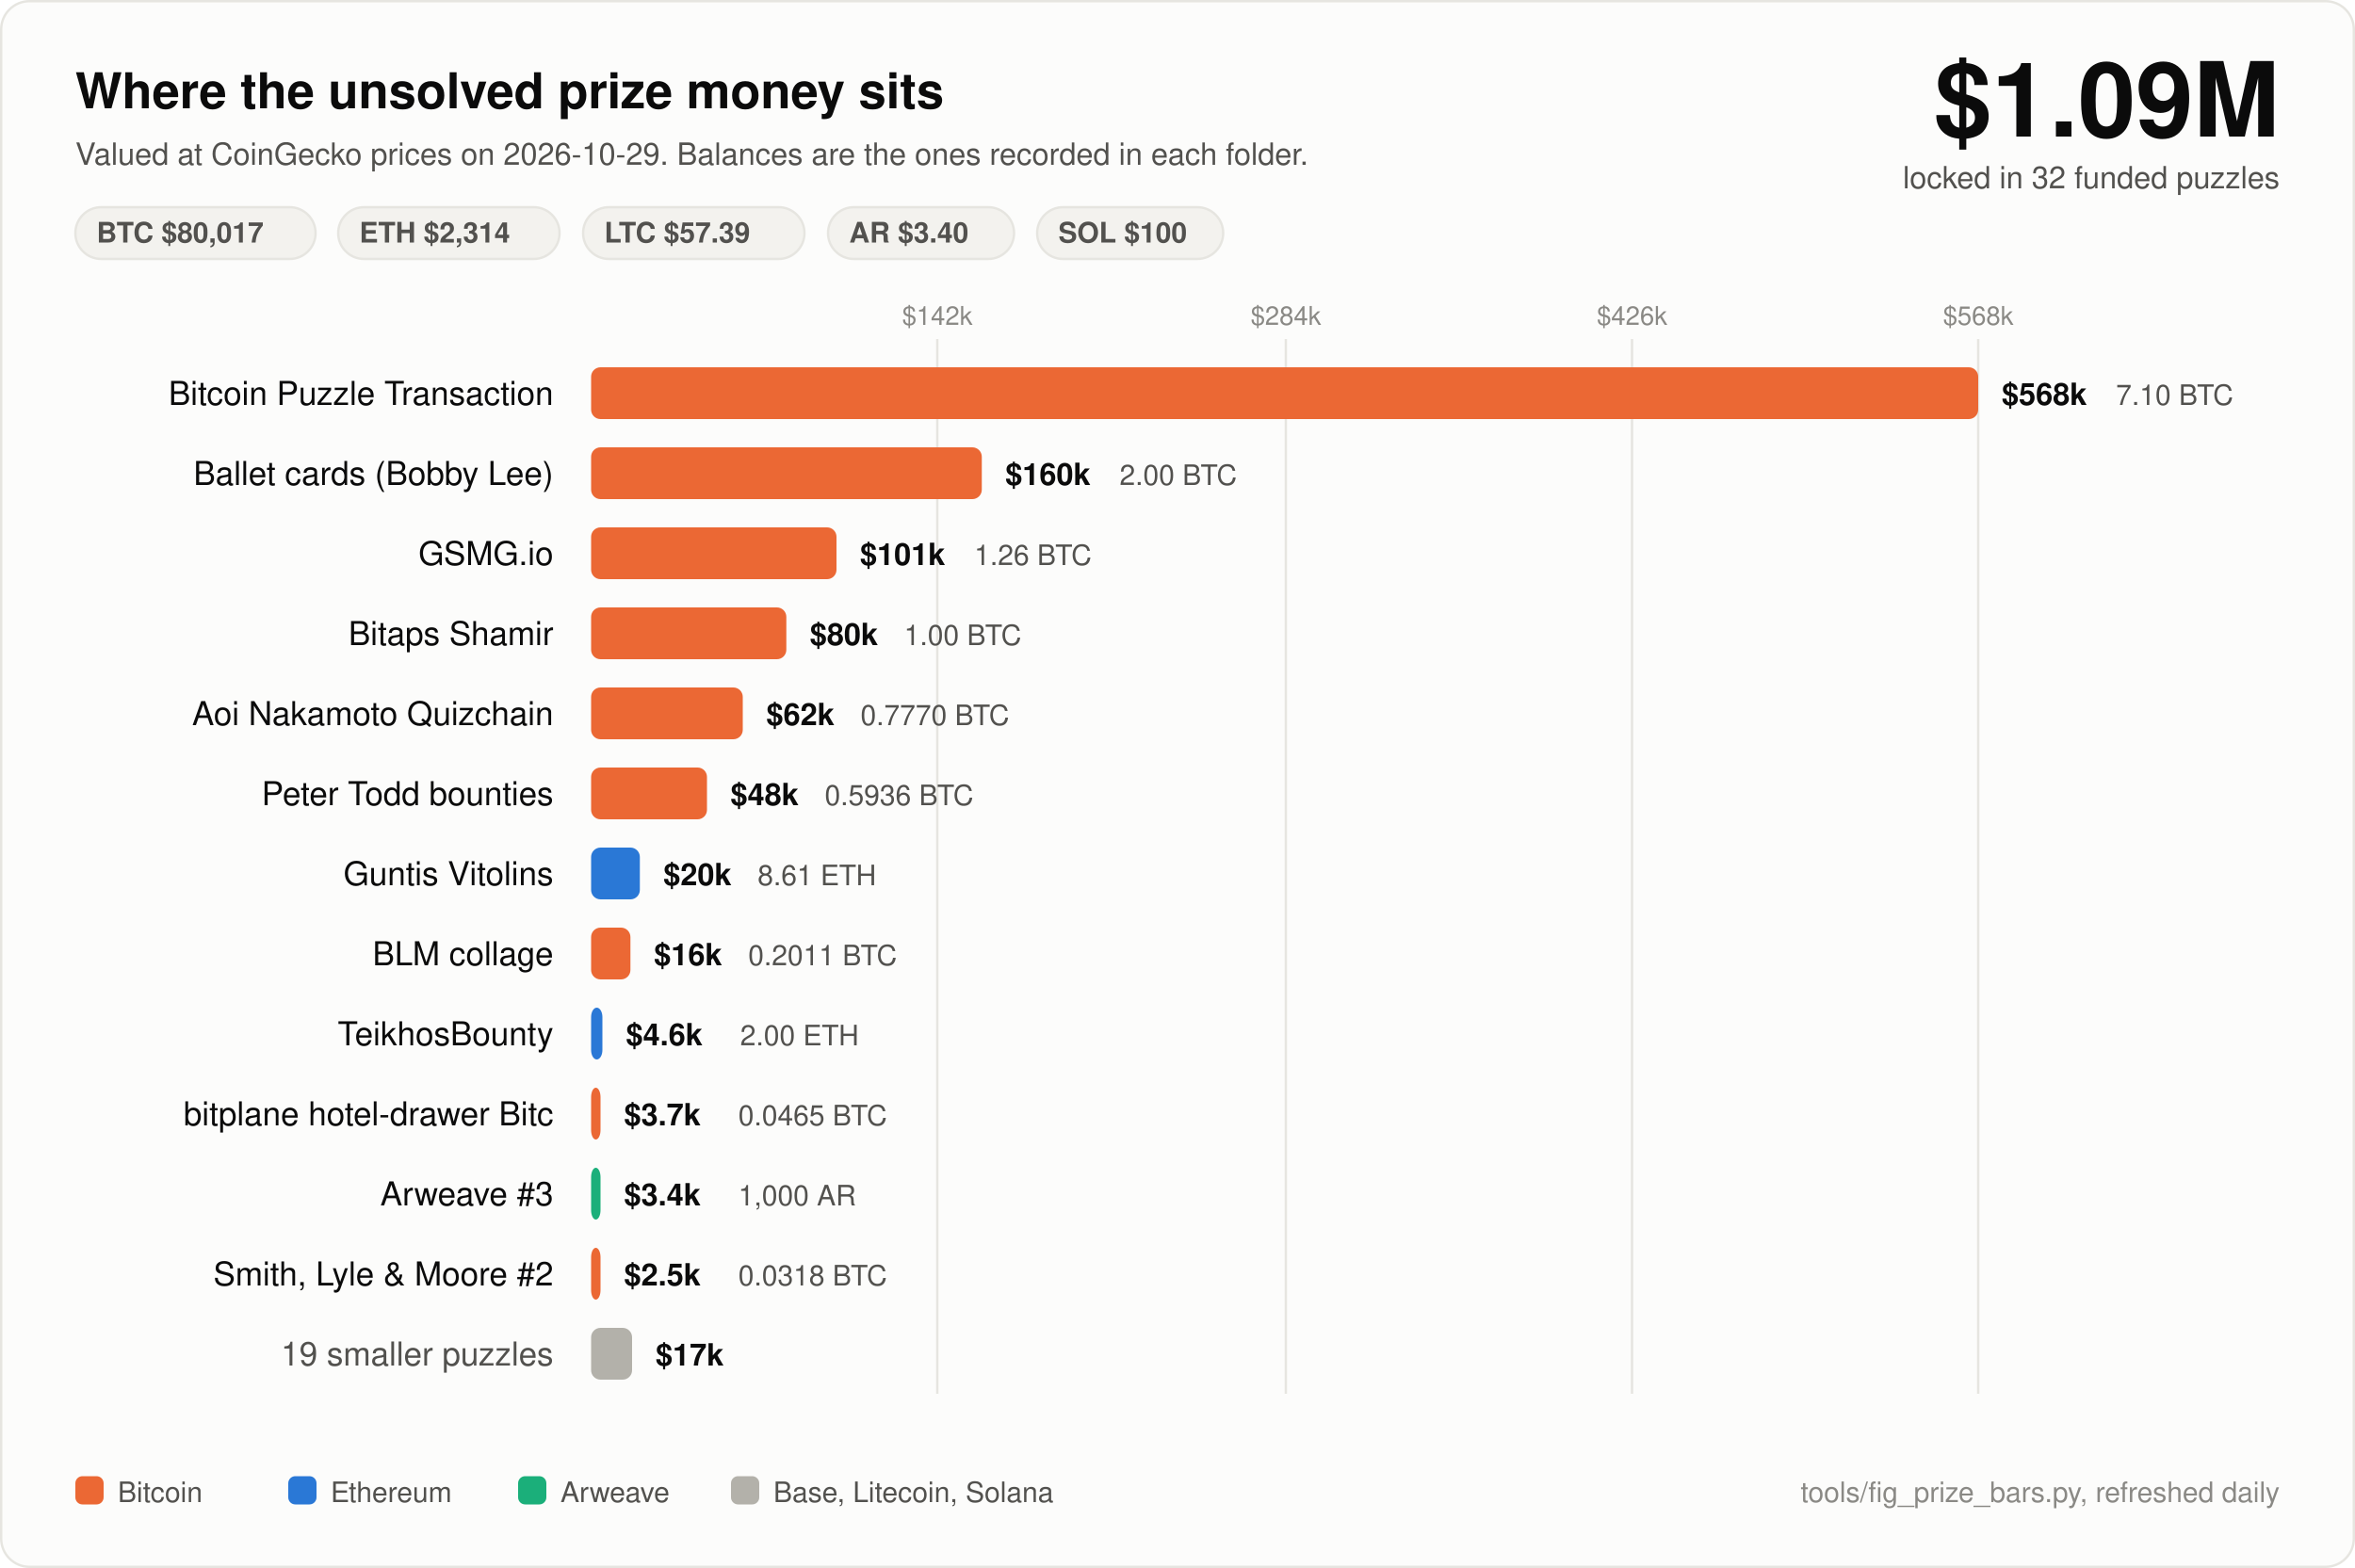
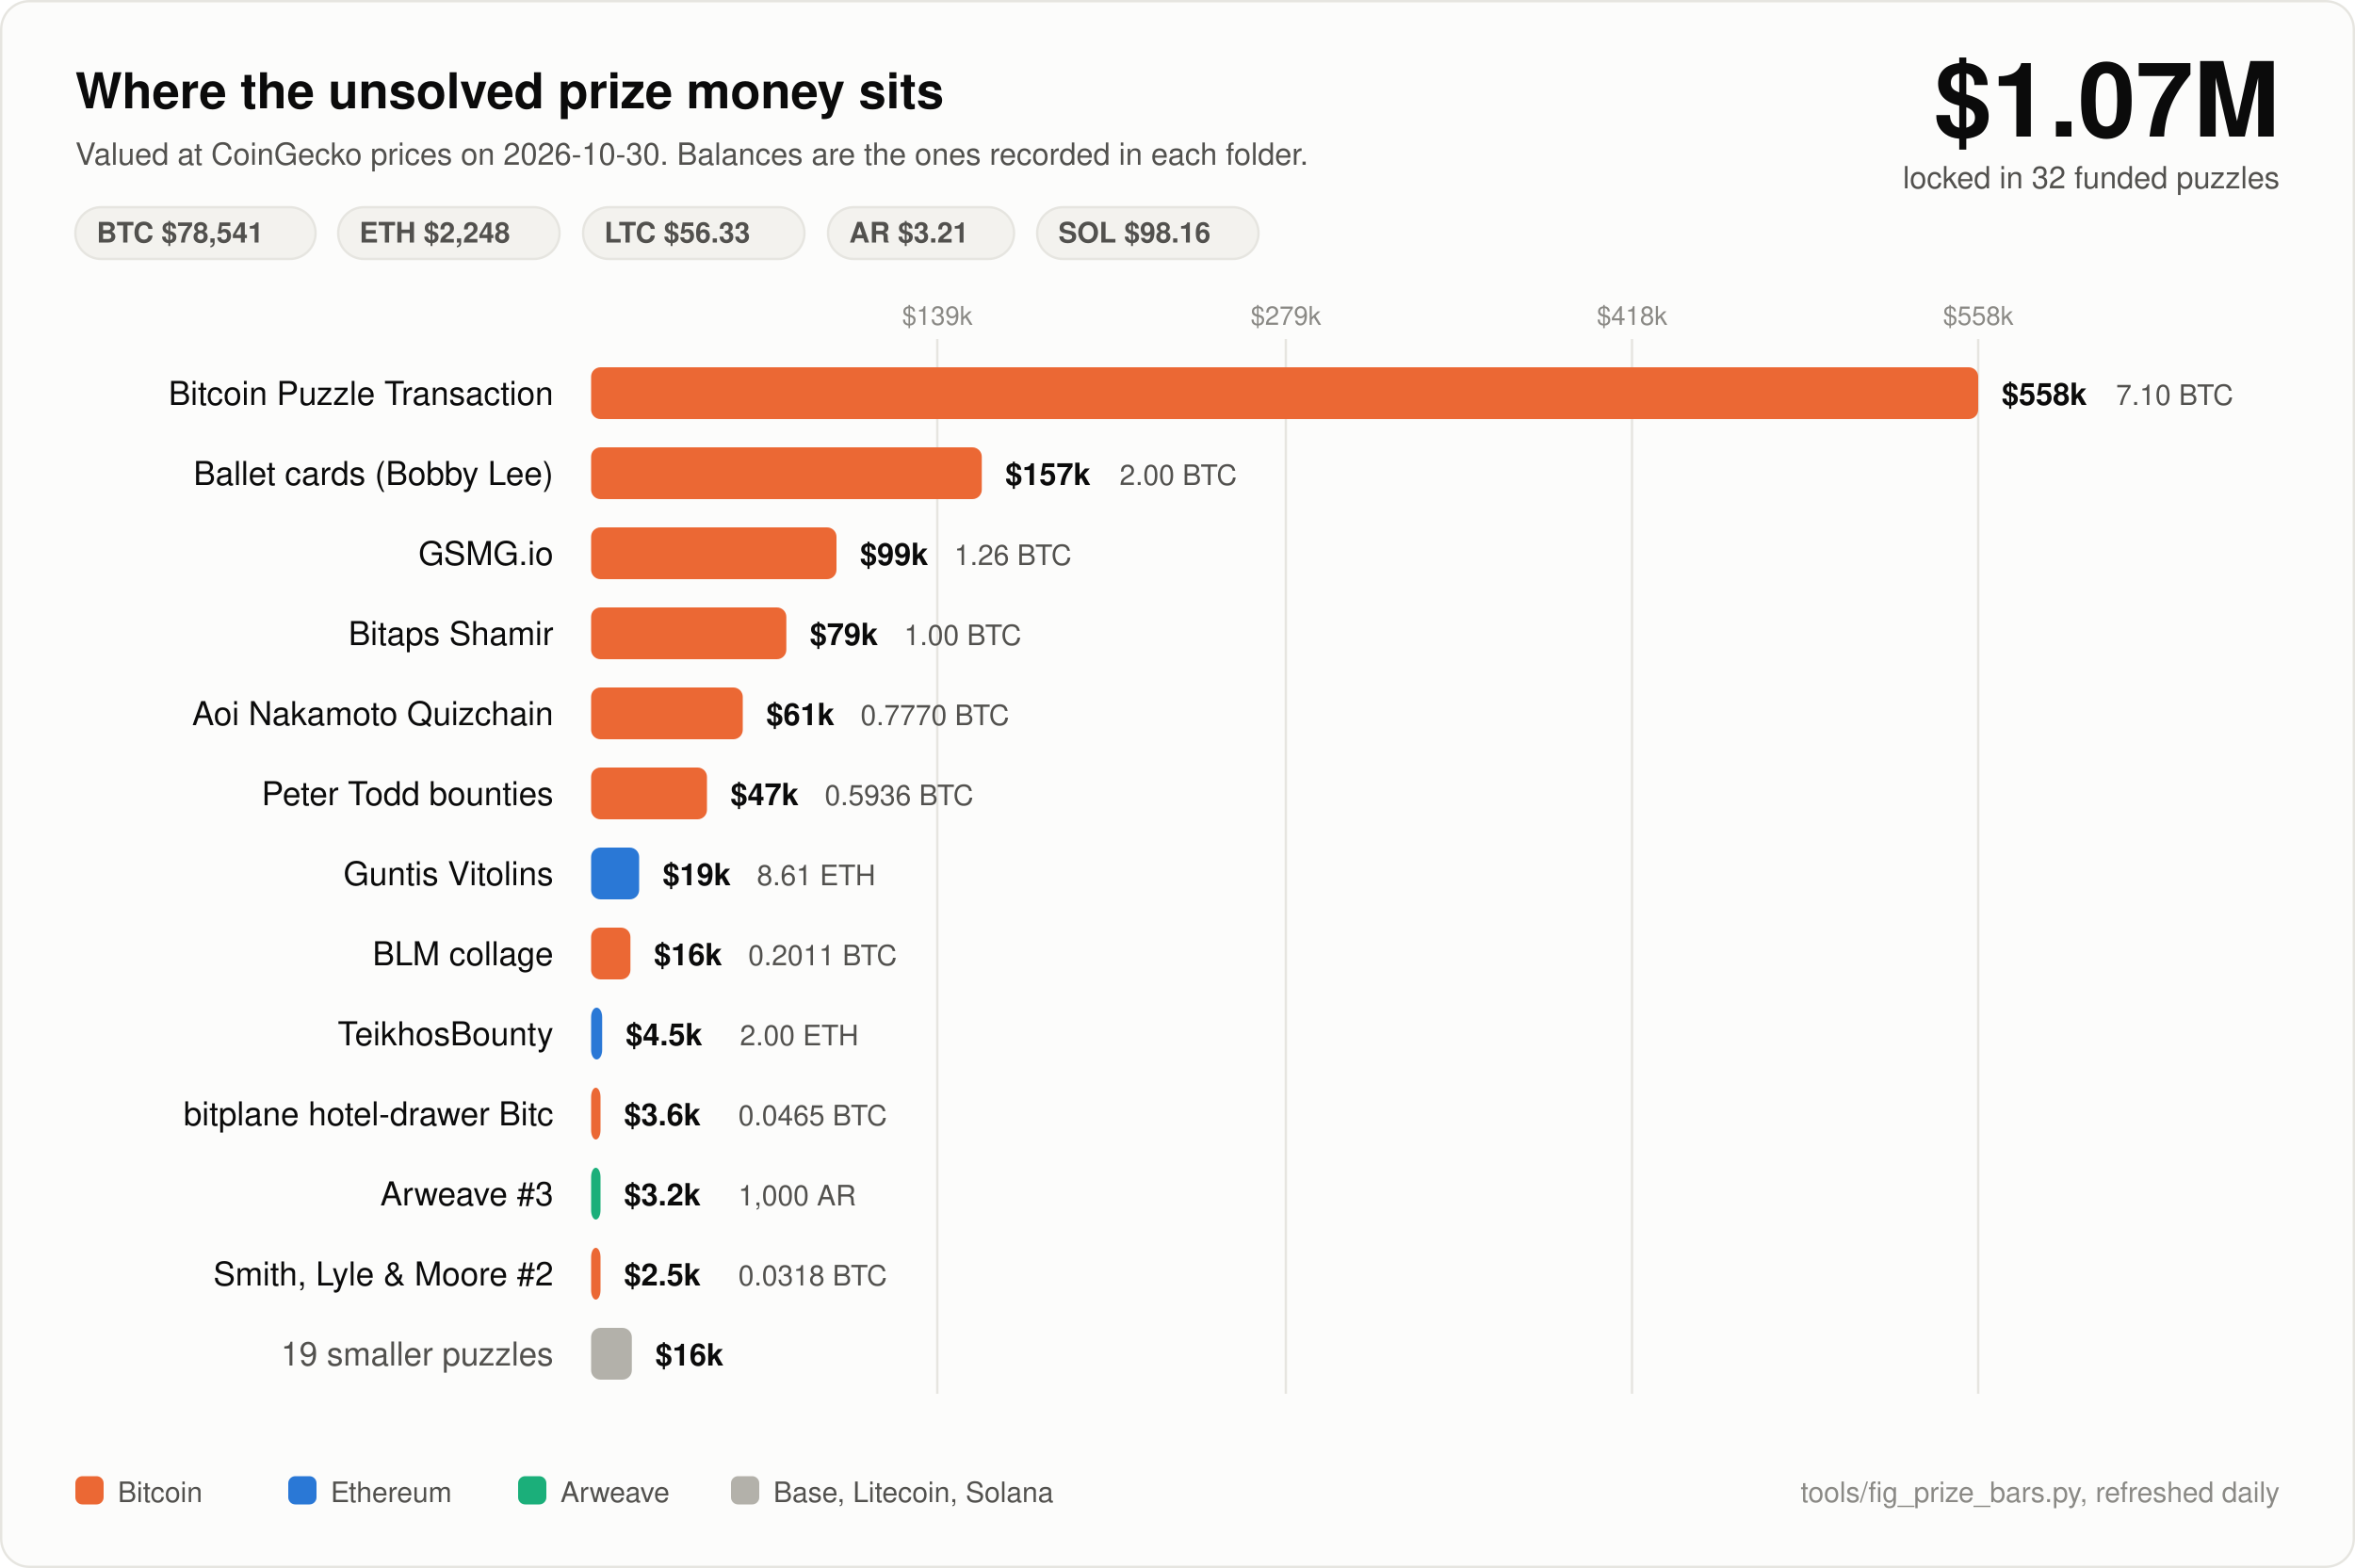
<svg xmlns="http://www.w3.org/2000/svg" width="1000" height="666" viewBox="0 0 1000 666" font-family="ui-sans-serif, -apple-system, Segoe UI, Helvetica, Arial, sans-serif">
  <rect x="0.5" y="0.5" width="999" height="665" rx="12" fill="#fcfcfb" stroke="#e6e5e0" />
  <text x="32" y="46" fill="#0b0b0b" font-size="21" font-weight="700">Where the unsolved prize money sits</text>
-   <text x="32" y="70" fill="#52514e" font-size="13">Valued at CoinGecko prices on 2026-10-29. Balances are the ones recorded in each folder.</text>
-   <text x="968" y="58" fill="#0b0b0b" font-size="44" font-weight="700" text-anchor="end">$1.09M</text>
+   <text x="32" y="70" fill="#52514e" font-size="13">Valued at CoinGecko prices on 2026-10-30. Balances are the ones recorded in each folder.</text>
+   <text x="968" y="58" fill="#0b0b0b" font-size="44" font-weight="700" text-anchor="end">$1.07M</text>
  <text x="968" y="80" fill="#52514e" font-size="13" text-anchor="end">locked in 32 funded puzzles</text>
  <rect x="32" y="88" width="102" height="22" rx="11" fill="#f3f2ee" stroke="#e6e5e0" />
-   <text x="41" y="103" fill="#52514e" font-size="12" font-weight="600">BTC $80,017</text>
+   <text x="41" y="103" fill="#52514e" font-size="12" font-weight="600">BTC $78,541</text>
  <rect x="143.6" y="88" width="94" height="22" rx="11" fill="#f3f2ee" stroke="#e6e5e0" />
-   <text x="152.6" y="103" fill="#52514e" font-size="12" font-weight="600">ETH $2,314</text>
+   <text x="152.6" y="103" fill="#52514e" font-size="12" font-weight="600">ETH $2,248</text>
  <rect x="247.6" y="88" width="94" height="22" rx="11" fill="#f3f2ee" stroke="#e6e5e0" />
-   <text x="256.6" y="103" fill="#52514e" font-size="12" font-weight="600">LTC $57.39</text>
+   <text x="256.6" y="103" fill="#52514e" font-size="12" font-weight="600">LTC $56.33</text>
  <rect x="351.6" y="88" width="79" height="22" rx="11" fill="#f3f2ee" stroke="#e6e5e0" />
-   <text x="360.6" y="103" fill="#52514e" font-size="12" font-weight="600">AR $3.40</text>
-   <rect x="440.4" y="88" width="79" height="22" rx="11" fill="#f3f2ee" stroke="#e6e5e0" />
-   <text x="449.4" y="103" fill="#52514e" font-size="12" font-weight="600">SOL $100</text>
+   <text x="360.6" y="103" fill="#52514e" font-size="12" font-weight="600">AR $3.21</text>
+   <rect x="440.4" y="88" width="94" height="22" rx="11" fill="#f3f2ee" stroke="#e6e5e0" />
+   <text x="449.4" y="103" fill="#52514e" font-size="12" font-weight="600">SOL $98.16</text>
  <line x1="398" y1="144" x2="398" y2="592" stroke="#e6e5e0" stroke-width="1" />
-   <text x="398" y="138" fill="#8a8985" font-size="11" text-anchor="middle">$142k</text>
+   <text x="398" y="138" fill="#8a8985" font-size="11" text-anchor="middle">$139k</text>
  <line x1="546" y1="144" x2="546" y2="592" stroke="#e6e5e0" stroke-width="1" />
-   <text x="546" y="138" fill="#8a8985" font-size="11" text-anchor="middle">$284k</text>
+   <text x="546" y="138" fill="#8a8985" font-size="11" text-anchor="middle">$279k</text>
  <line x1="693" y1="144" x2="693" y2="592" stroke="#e6e5e0" stroke-width="1" />
-   <text x="693" y="138" fill="#8a8985" font-size="11" text-anchor="middle">$426k</text>
+   <text x="693" y="138" fill="#8a8985" font-size="11" text-anchor="middle">$418k</text>
  <line x1="840" y1="144" x2="840" y2="592" stroke="#e6e5e0" stroke-width="1" />
-   <text x="840" y="138" fill="#8a8985" font-size="11" text-anchor="middle">$568k</text>
+   <text x="840" y="138" fill="#8a8985" font-size="11" text-anchor="middle">$558k</text>
  <text x="235" y="172" fill="#0b0b0b" font-size="14" text-anchor="end">Bitcoin Puzzle Transaction</text>
  <rect x="251" y="156" width="589.0" height="22" rx="4" fill="#eb6834" />
-   <text x="850.0" y="172" fill="#0b0b0b" font-size="13" font-weight="600">$568k</text>
+   <text x="850.0" y="172" fill="#0b0b0b" font-size="13" font-weight="600">$558k</text>
  <text x="898.5" y="172" fill="#52514e" font-size="12">7.10 BTC</text>
  <text x="235" y="206" fill="#0b0b0b" font-size="14" text-anchor="end">Ballet cards (Bobby Lee)</text>
  <rect x="251" y="190" width="165.9" height="22" rx="4" fill="#eb6834" />
-   <text x="426.9" y="206" fill="#0b0b0b" font-size="13" font-weight="600">$160k</text>
+   <text x="426.9" y="206" fill="#0b0b0b" font-size="13" font-weight="600">$157k</text>
  <text x="475.4" y="206" fill="#52514e" font-size="12">2.00 BTC</text>
  <text x="235" y="240" fill="#0b0b0b" font-size="14" text-anchor="end">GSMG.io</text>
  <rect x="251" y="224" width="104.2" height="22" rx="4" fill="#eb6834" />
-   <text x="365.2" y="240" fill="#0b0b0b" font-size="13" font-weight="600">$101k</text>
-   <text x="413.7" y="240" fill="#52514e" font-size="12">1.26 BTC</text>
+   <text x="365.2" y="240" fill="#0b0b0b" font-size="13" font-weight="600">$99k</text>
+   <text x="405.2" y="240" fill="#52514e" font-size="12">1.26 BTC</text>
  <text x="235" y="274" fill="#0b0b0b" font-size="14" text-anchor="end">Bitaps Shamir</text>
  <rect x="251" y="258" width="82.9" height="22" rx="4" fill="#eb6834" />
-   <text x="343.9" y="274" fill="#0b0b0b" font-size="13" font-weight="600">$80k</text>
+   <text x="343.9" y="274" fill="#0b0b0b" font-size="13" font-weight="600">$79k</text>
  <text x="383.9" y="274" fill="#52514e" font-size="12">1.00 BTC</text>
  <text x="235" y="308" fill="#0b0b0b" font-size="14" text-anchor="end">Aoi Nakamoto Quizchain</text>
  <rect x="251" y="292" width="64.4" height="22" rx="4" fill="#eb6834" />
-   <text x="325.4" y="308" fill="#0b0b0b" font-size="13" font-weight="600">$62k</text>
+   <text x="325.4" y="308" fill="#0b0b0b" font-size="13" font-weight="600">$61k</text>
  <text x="365.4" y="308" fill="#52514e" font-size="12">0.7770 BTC</text>
  <text x="235" y="342" fill="#0b0b0b" font-size="14" text-anchor="end">Peter Todd bounties</text>
  <rect x="251" y="326" width="49.2" height="22" rx="4" fill="#eb6834" />
-   <text x="310.2" y="342" fill="#0b0b0b" font-size="13" font-weight="600">$48k</text>
+   <text x="310.2" y="342" fill="#0b0b0b" font-size="13" font-weight="600">$47k</text>
  <text x="350.2" y="342" fill="#52514e" font-size="12">0.5936 BTC</text>
  <text x="235" y="376" fill="#0b0b0b" font-size="14" text-anchor="end">Guntis Vitolins</text>
-   <rect x="251" y="360" width="20.7" height="22" rx="4" fill="#2a78d6" />
-   <text x="281.7" y="376" fill="#0b0b0b" font-size="13" font-weight="600">$20k</text>
-   <text x="321.7" y="376" fill="#52514e" font-size="12">8.61 ETH</text>
+   <rect x="251" y="360" width="20.4" height="22" rx="4" fill="#2a78d6" />
+   <text x="281.4" y="376" fill="#0b0b0b" font-size="13" font-weight="600">$19k</text>
+   <text x="321.4" y="376" fill="#52514e" font-size="12">8.61 ETH</text>
  <text x="235" y="410" fill="#0b0b0b" font-size="14" text-anchor="end">BLM collage</text>
  <rect x="251" y="394" width="16.7" height="22" rx="4" fill="#eb6834" />
  <text x="277.7" y="410" fill="#0b0b0b" font-size="13" font-weight="600">$16k</text>
  <text x="317.7" y="410" fill="#52514e" font-size="12">0.2011 BTC</text>
  <text x="235" y="444" fill="#0b0b0b" font-size="14" text-anchor="end">TeikhosBounty</text>
-   <rect x="251" y="428" width="4.8" height="22" rx="4" fill="#2a78d6" />
-   <text x="265.8" y="444" fill="#0b0b0b" font-size="13" font-weight="600">$4.6k</text>
-   <text x="314.3" y="444" fill="#52514e" font-size="12">2.00 ETH</text>
+   <rect x="251" y="428" width="4.7" height="22" rx="4" fill="#2a78d6" />
+   <text x="265.7" y="444" fill="#0b0b0b" font-size="13" font-weight="600">$4.5k</text>
+   <text x="314.2" y="444" fill="#52514e" font-size="12">2.00 ETH</text>
  <text x="235" y="478" fill="#0b0b0b" font-size="14" text-anchor="end">bitplane hotel-drawer Bitc</text>
  <rect x="251" y="462" width="4.0" height="22" rx="4" fill="#eb6834" />
-   <text x="265.0" y="478" fill="#0b0b0b" font-size="13" font-weight="600">$3.7k</text>
+   <text x="265.0" y="478" fill="#0b0b0b" font-size="13" font-weight="600">$3.6k</text>
  <text x="313.5" y="478" fill="#52514e" font-size="12">0.0465 BTC</text>
  <text x="235" y="512" fill="#0b0b0b" font-size="14" text-anchor="end">Arweave #3</text>
  <rect x="251" y="496" width="4.0" height="22" rx="4" fill="#1baf7a" />
-   <text x="265.0" y="512" fill="#0b0b0b" font-size="13" font-weight="600">$3.4k</text>
+   <text x="265.0" y="512" fill="#0b0b0b" font-size="13" font-weight="600">$3.2k</text>
  <text x="313.5" y="512" fill="#52514e" font-size="12">1,000 AR</text>
  <text x="235" y="546" fill="#0b0b0b" font-size="14" text-anchor="end">Smith, Lyle &amp; Moore #2</text>
  <rect x="251" y="530" width="4.0" height="22" rx="4" fill="#eb6834" />
  <text x="265.0" y="546" fill="#0b0b0b" font-size="13" font-weight="600">$2.5k</text>
  <text x="313.5" y="546" fill="#52514e" font-size="12">0.0318 BTC</text>
  <text x="235" y="580" fill="#52514e" font-size="14" text-anchor="end">19 smaller puzzles</text>
-   <rect x="251" y="564" width="17.4" height="22" rx="4" fill="#b3b1aa" />
-   <text x="278.4" y="580" fill="#0b0b0b" font-size="13" font-weight="600">$17k</text>
+   <rect x="251" y="564" width="17.3" height="22" rx="4" fill="#b3b1aa" />
+   <text x="278.3" y="580" fill="#0b0b0b" font-size="13" font-weight="600">$16k</text>
  <rect x="32" y="627" width="12" height="12" rx="3" fill="#eb6834" />
  <text x="50" y="638" fill="#52514e" font-size="12">Bitcoin</text>
  <rect x="122.4" y="627" width="12" height="12" rx="3" fill="#2a78d6" />
  <text x="140.4" y="638" fill="#52514e" font-size="12">Ethereum</text>
  <rect x="220.0" y="627" width="12" height="12" rx="3" fill="#1baf7a" />
  <text x="238.0" y="638" fill="#52514e" font-size="12">Arweave</text>
  <rect x="310.4" y="627" width="12" height="12" rx="3" fill="#b3b1aa" />
  <text x="328.4" y="638" fill="#52514e" font-size="12">Base, Litecoin, Solana</text>
  <text x="968" y="638" fill="#8a8985" font-size="12" text-anchor="end">tools/fig_prize_bars.py, refreshed daily</text>
</svg>
